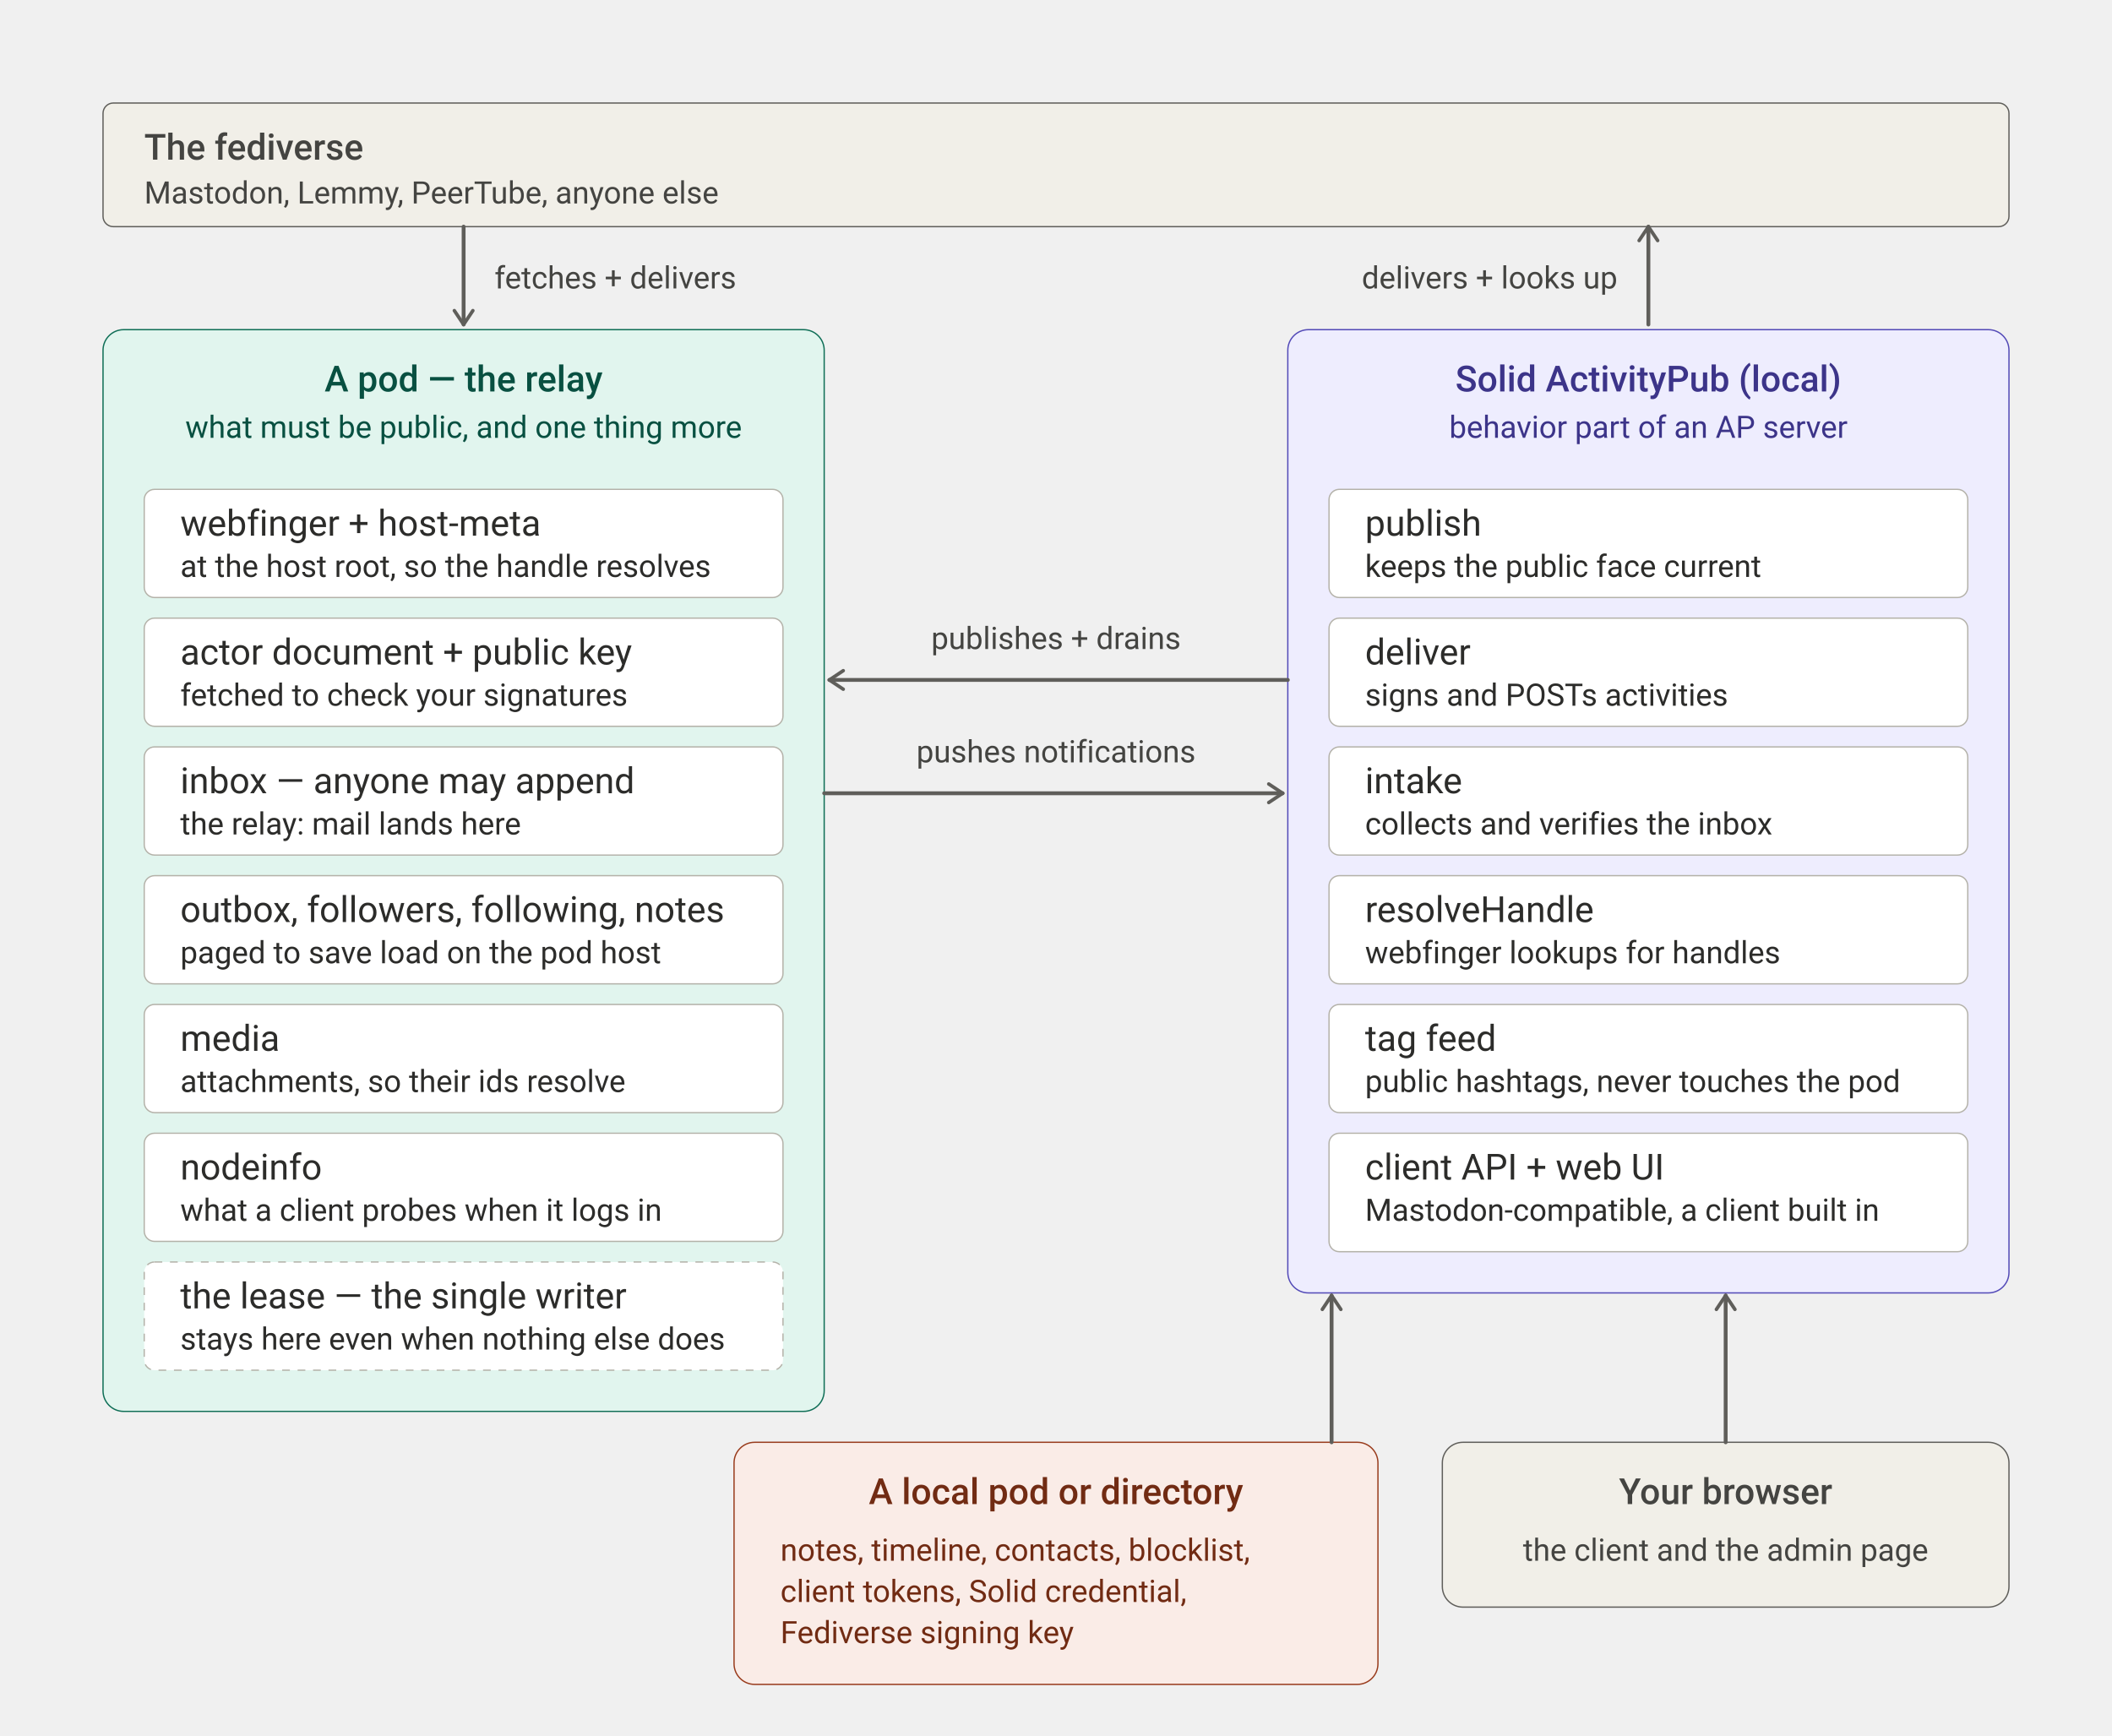
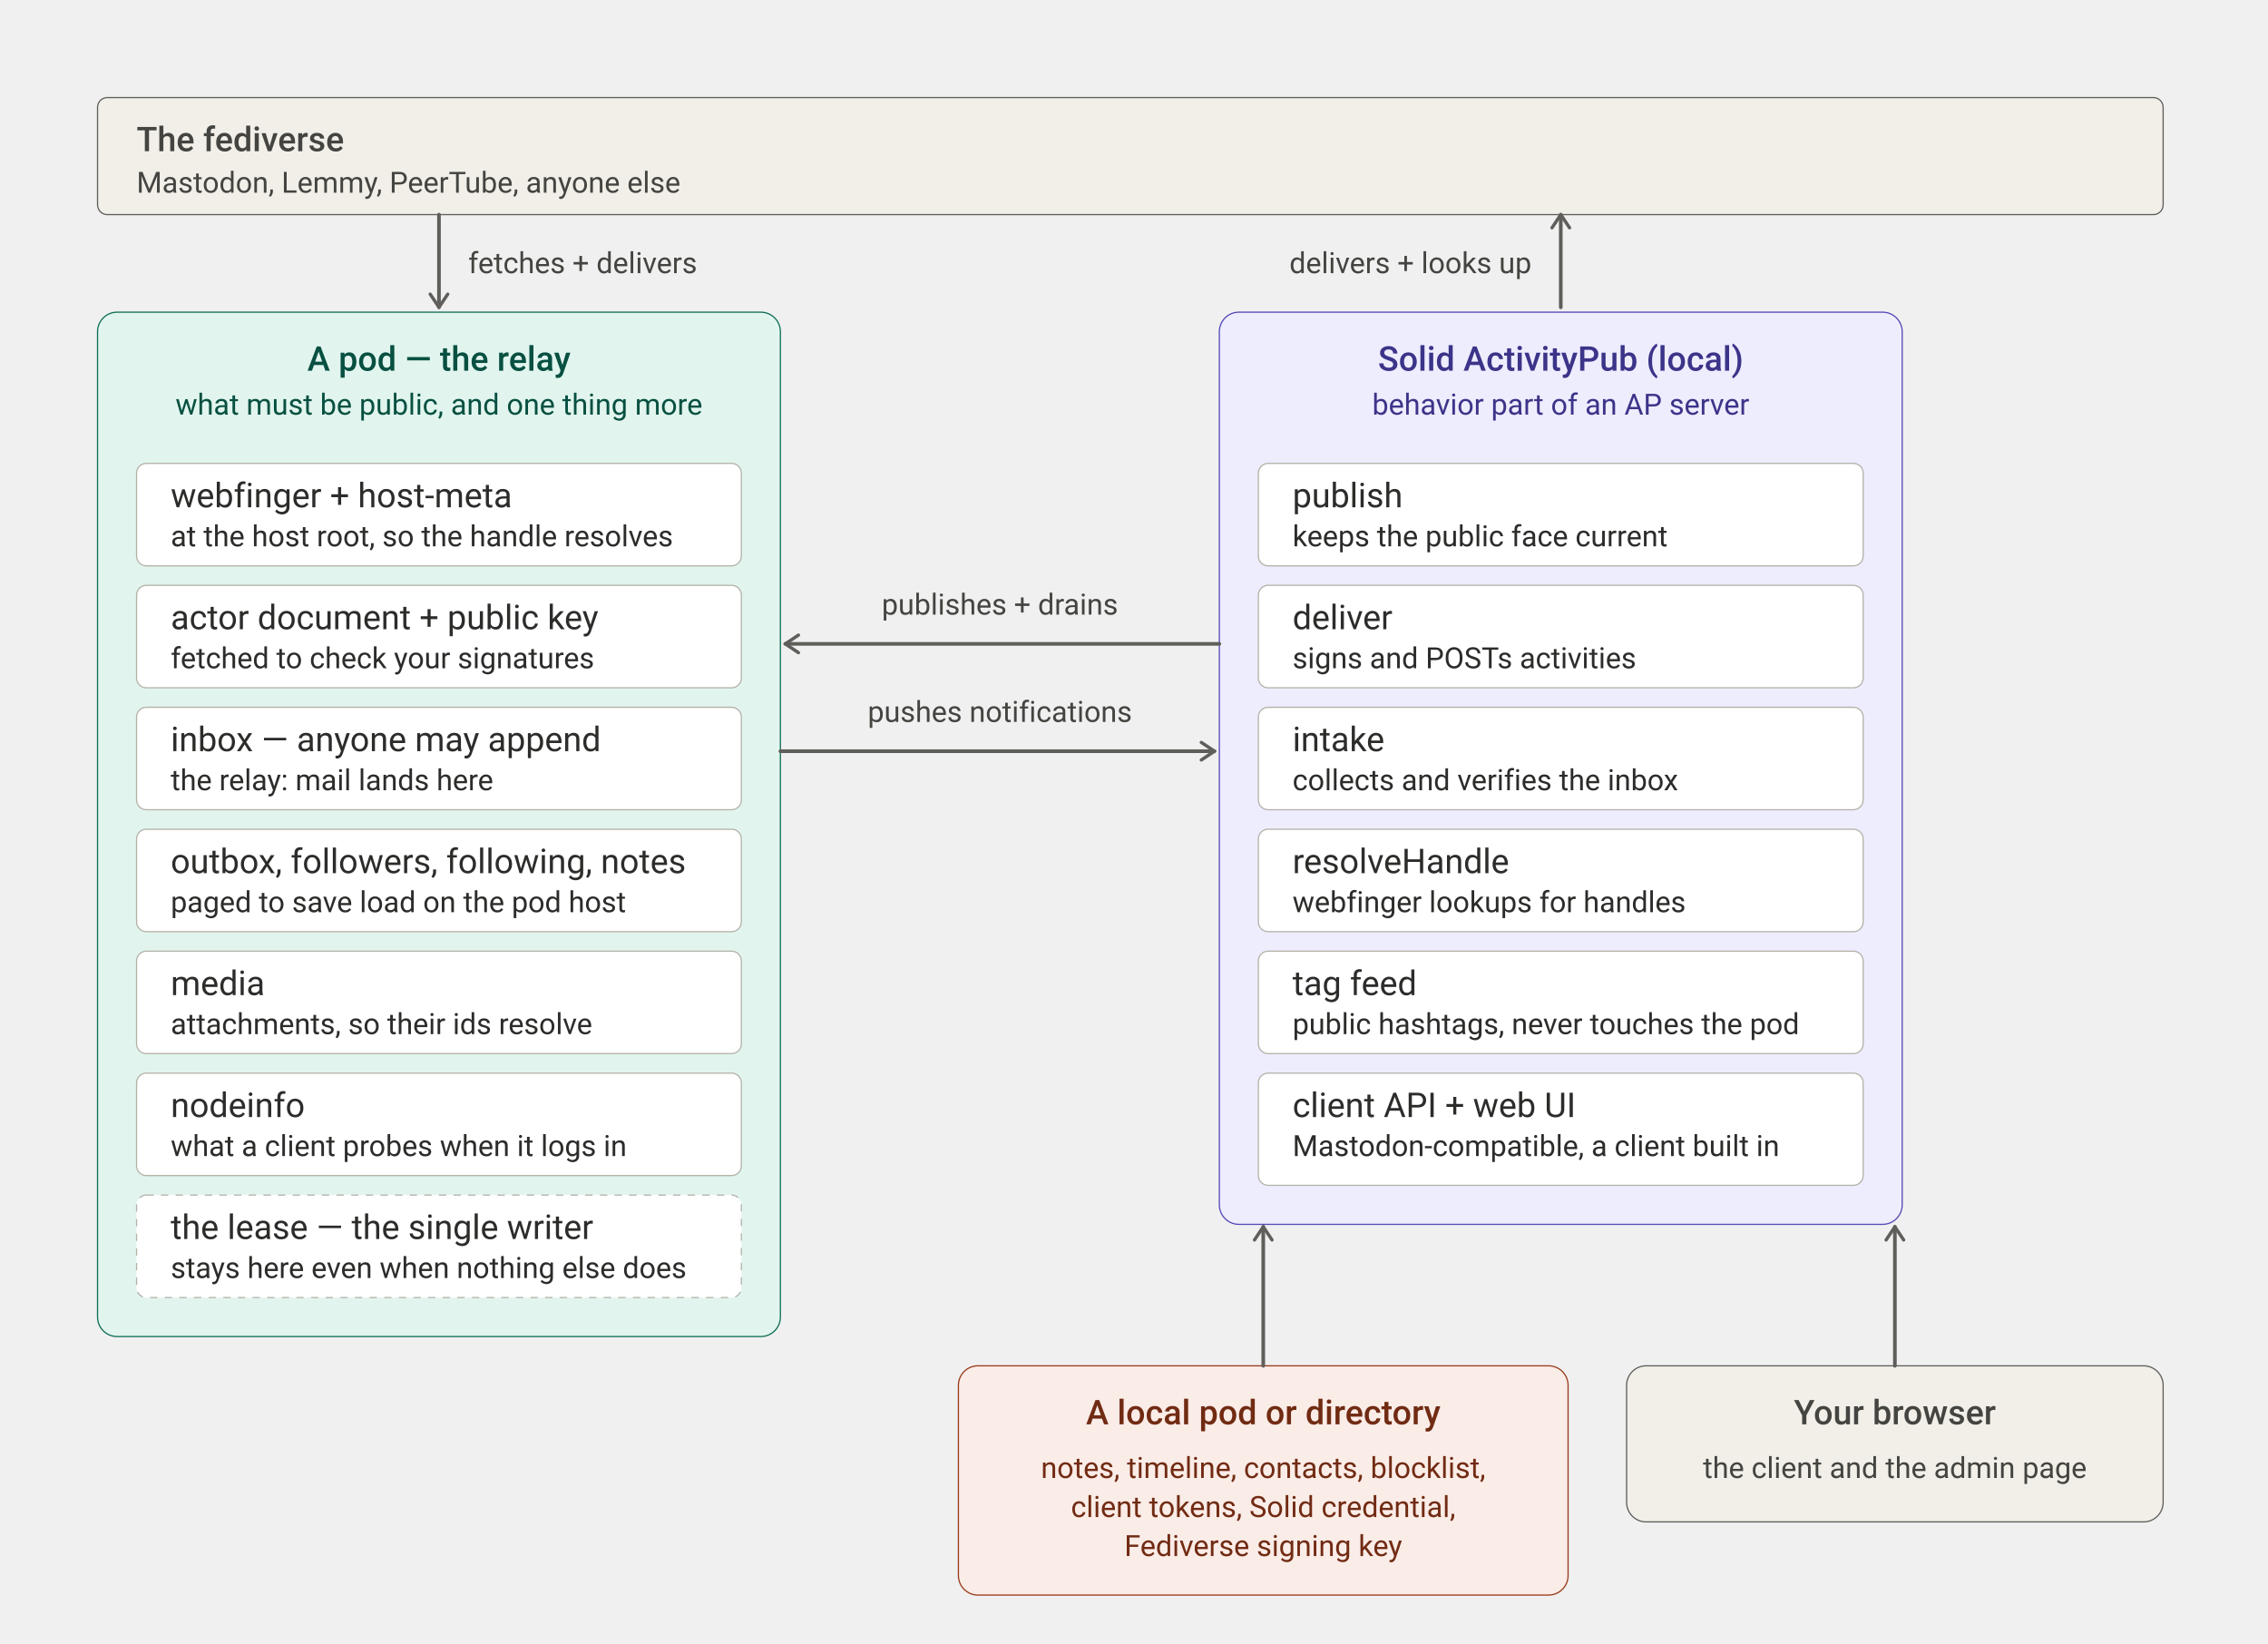
- <svg xmlns="http://www.w3.org/2000/svg" width="820" height="674" viewBox="0 0 820 674" role="img" aria-labelledby="ttl dsc">
+ <svg xmlns="http://www.w3.org/2000/svg" width="930" height="674" viewBox="0 0 930 674" role="img" aria-labelledby="ttl dsc">
  <style>
  text { font-family: system-ui, -apple-system, "Segoe UI", Roboto, "Helvetica Neue", sans-serif; }
  .t  { font-size: 14px; font-weight: 400; }
  .th { font-size: 14px; font-weight: 500; }
  .ts { font-size: 12px; font-weight: 400; }
  .teal   { fill: #E1F5EE; stroke: #0F6E56; }
  .purple { fill: #EEEDFE; stroke: #534AB7; }
  .gray   { fill: #F1EFE8; stroke: #5F5E5A; }
  .coral  { fill: #FAECE7; stroke: #993C1D; }
  .box    { fill: #FFFFFF; stroke: #B4B2A9; }
  .tealtx   { fill: #085041; }
  .purpletx { fill: #3C3489; }
  .graytx   { fill: #444441; }
  .coraltx  { fill: #712B13; }
  .boxtx    { fill: #2C2C2A; }
  .arr { stroke: #5F5E5A; stroke-width: 1.5; fill: none; stroke-linecap: round; }
  @media (prefers-color-scheme: dark) {
    .teal   { fill: #085041; stroke: #5DCAA5; }
    .purple { fill: #3C3489; stroke: #AFA9EC; }
    .gray   { fill: #444441; stroke: #B4B2A9; }
    .coral  { fill: #712B13; stroke: #F0997B; }
    .box    { fill: #2C2C2A; stroke: #5F5E5A; }
    .tealtx   { fill: #9FE1CB; }
    .purpletx { fill: #CECBF6; }
    .graytx   { fill: #D3D1C7; }
    .coraltx  { fill: #F5C4B3; }
    .boxtx    { fill: #F1EFE8; }
    .arr { stroke: #B4B2A9; }
  }
</style>
  <defs>
    <marker id="arrow" viewBox="0 0 10 10" refX="8" refY="5" markerWidth="6" markerHeight="6" orient="auto-start-reverse">
      <path d="M2 1L8 5L2 9" fill="none" stroke="context-stroke" stroke-width="1.5" stroke-linecap="round" stroke-linejoin="round" />
    </marker>
  </defs>
-   <rect class="gray" x="40" y="40" width="740" height="48" rx="4" stroke-width="0.5" />
+   <rect class="gray" x="40" y="40" width="847" height="48" rx="4" stroke-width="0.5" />
  <text class="th graytx" x="56" y="62">The fediverse</text>
  <text class="ts graytx" x="56" y="79">Mastodon, Lemmy, PeerTube, anyone else</text>
  <rect class="teal" x="40" y="128" width="280" height="420" rx="8" stroke-width="0.5" />
  <text class="th tealtx" x="180" y="152" text-anchor="middle">A pod — the relay</text>
  <text class="ts tealtx" x="180" y="170" text-anchor="middle">what must be public, and one thing more</text>
  <rect class="box" x="56" y="190" width="248" height="42" rx="4" stroke-width="0.5" />
  <text class="t boxtx" x="70" y="208">webfinger + host-meta</text>
  <text class="ts boxtx" x="70" y="224">at the host root, so the handle resolves</text>
  <rect class="box" x="56" y="240" width="248" height="42" rx="4" stroke-width="0.5" />
  <text class="t boxtx" x="70" y="258">actor document + public key</text>
  <text class="ts boxtx" x="70" y="274">fetched to check your signatures</text>
  <rect class="box" x="56" y="290" width="248" height="42" rx="4" stroke-width="0.5" />
  <text class="t boxtx" x="70" y="308">inbox — anyone may append</text>
  <text class="ts boxtx" x="70" y="324">the relay: mail lands here</text>
  <rect class="box" x="56" y="340" width="248" height="42" rx="4" stroke-width="0.5" />
  <text class="t boxtx" x="70" y="358">outbox, followers, following, notes</text>
  <text class="ts boxtx" x="70" y="374">paged to save load on the pod host</text>
  <rect class="box" x="56" y="390" width="248" height="42" rx="4" stroke-width="0.5" />
  <text class="t boxtx" x="70" y="408">media</text>
  <text class="ts boxtx" x="70" y="424">attachments, so their ids resolve</text>
  <rect class="box" x="56" y="440" width="248" height="42" rx="4" stroke-width="0.5" />
  <text class="t boxtx" x="70" y="458">nodeinfo</text>
  <text class="ts boxtx" x="70" y="474">what a client probes when it logs in</text>
  <rect class="box" x="56" y="490" width="248" height="42" rx="4" stroke-width="0.5" stroke-dasharray="3 3" />
  <text class="t boxtx" x="70" y="508">the lease — the single writer</text>
  <text class="ts boxtx" x="70" y="524">stays here even when nothing else does</text>
  <rect class="purple" x="500" y="128" width="280" height="374" rx="8" stroke-width="0.5" />
  <text class="th purpletx" x="640" y="152" text-anchor="middle">Solid ActivityPub (local)</text>
  <text class="ts purpletx" x="640" y="170" text-anchor="middle">behavior part of an AP server</text>
  <rect class="box" x="516" y="190" width="248" height="42" rx="4" stroke-width="0.5" />
  <text class="t boxtx" x="530" y="208">publish</text>
  <text class="ts boxtx" x="530" y="224">keeps the public face current</text>
  <rect class="box" x="516" y="240" width="248" height="42" rx="4" stroke-width="0.5" />
  <text class="t boxtx" x="530" y="258">deliver</text>
  <text class="ts boxtx" x="530" y="274">signs and POSTs activities</text>
  <rect class="box" x="516" y="290" width="248" height="42" rx="4" stroke-width="0.5" />
  <text class="t boxtx" x="530" y="308">intake</text>
  <text class="ts boxtx" x="530" y="324">collects and verifies the inbox</text>
  <rect class="box" x="516" y="340" width="248" height="42" rx="4" stroke-width="0.5" />
  <text class="t boxtx" x="530" y="358">resolveHandle</text>
  <text class="ts boxtx" x="530" y="374">webfinger lookups for handles</text>
  <rect class="box" x="516" y="390" width="248" height="42" rx="4" stroke-width="0.5" />
  <text class="t boxtx" x="530" y="408">tag feed</text>
  <text class="ts boxtx" x="530" y="424">public hashtags, never touches the pod</text>
  <rect class="box" x="516" y="440" width="248" height="46" rx="4" stroke-width="0.5" />
  <text class="t boxtx" x="530" y="458">client API + web UI</text>
  <text class="ts boxtx" x="530" y="474">Mastodon-compatible, a client built in</text>
  <line class="arr" x1="180" y1="88" x2="180" y2="126" marker-end="url(#arrow)" />
  <text class="ts graytx" x="192" y="112">fetches + delivers</text>
  <line class="arr" x1="640" y1="126" x2="640" y2="88" marker-end="url(#arrow)" />
  <text class="ts graytx" x="628" y="112" text-anchor="end">delivers + looks up</text>
  <text class="ts graytx" x="410" y="252" text-anchor="middle">publishes + drains</text>
  <line class="arr" x1="500" y1="264" x2="322" y2="264" marker-end="url(#arrow)" />
  <text class="ts graytx" x="410" y="296" text-anchor="middle">pushes notifications</text>
  <line class="arr" x1="320" y1="308" x2="498" y2="308" marker-end="url(#arrow)" />
-   <rect class="coral" x="285" y="560" width="250" height="94" rx="8" stroke-width="0.5" />
-   <text class="th coraltx" x="410" y="584" text-anchor="middle">A local pod or directory</text>
-   <text class="ts coraltx" x="303" y="606">notes, timeline, contacts, blocklist,</text>
-   <text class="ts coraltx" x="303" y="622">client tokens, Solid credential,</text>
-   <text class="ts coraltx" x="303" y="638">Fediverse signing key</text>
-   <line class="arr" x1="517" y1="560" x2="517" y2="503" marker-end="url(#arrow)" />
-   <rect class="gray" x="560" y="560" width="220" height="64" rx="8" stroke-width="0.5" />
-   <text class="th graytx" x="670" y="584" text-anchor="middle">Your browser</text>
-   <text class="ts graytx" x="670" y="606" text-anchor="middle">the client and the admin page</text>
-   <line class="arr" x1="670" y1="560" x2="670" y2="503" marker-end="url(#arrow)" />
+   <rect class="coral" x="393" y="560" width="250" height="94" rx="8" stroke-width="0.5" />
+   <text class="th coraltx" x="518" y="584" text-anchor="middle">A local pod or directory</text>
+   <text class="ts coraltx" x="518" y="606" text-anchor="middle">notes, timeline, contacts, blocklist,</text>
+   <text class="ts coraltx" x="518" y="622" text-anchor="middle">client tokens, Solid credential,</text>
+   <text class="ts coraltx" x="518" y="638" text-anchor="middle">Fediverse signing key</text>
+   <line class="arr" x1="518" y1="560" x2="518" y2="503" marker-end="url(#arrow)" />
+   <rect class="gray" x="667" y="560" width="220" height="64" rx="8" stroke-width="0.5" />
+   <text class="th graytx" x="777" y="584" text-anchor="middle">Your browser</text>
+   <text class="ts graytx" x="777" y="606" text-anchor="middle">the client and the admin page</text>
+   <line class="arr" x1="777" y1="560" x2="777" y2="503" marker-end="url(#arrow)" />
</svg>
